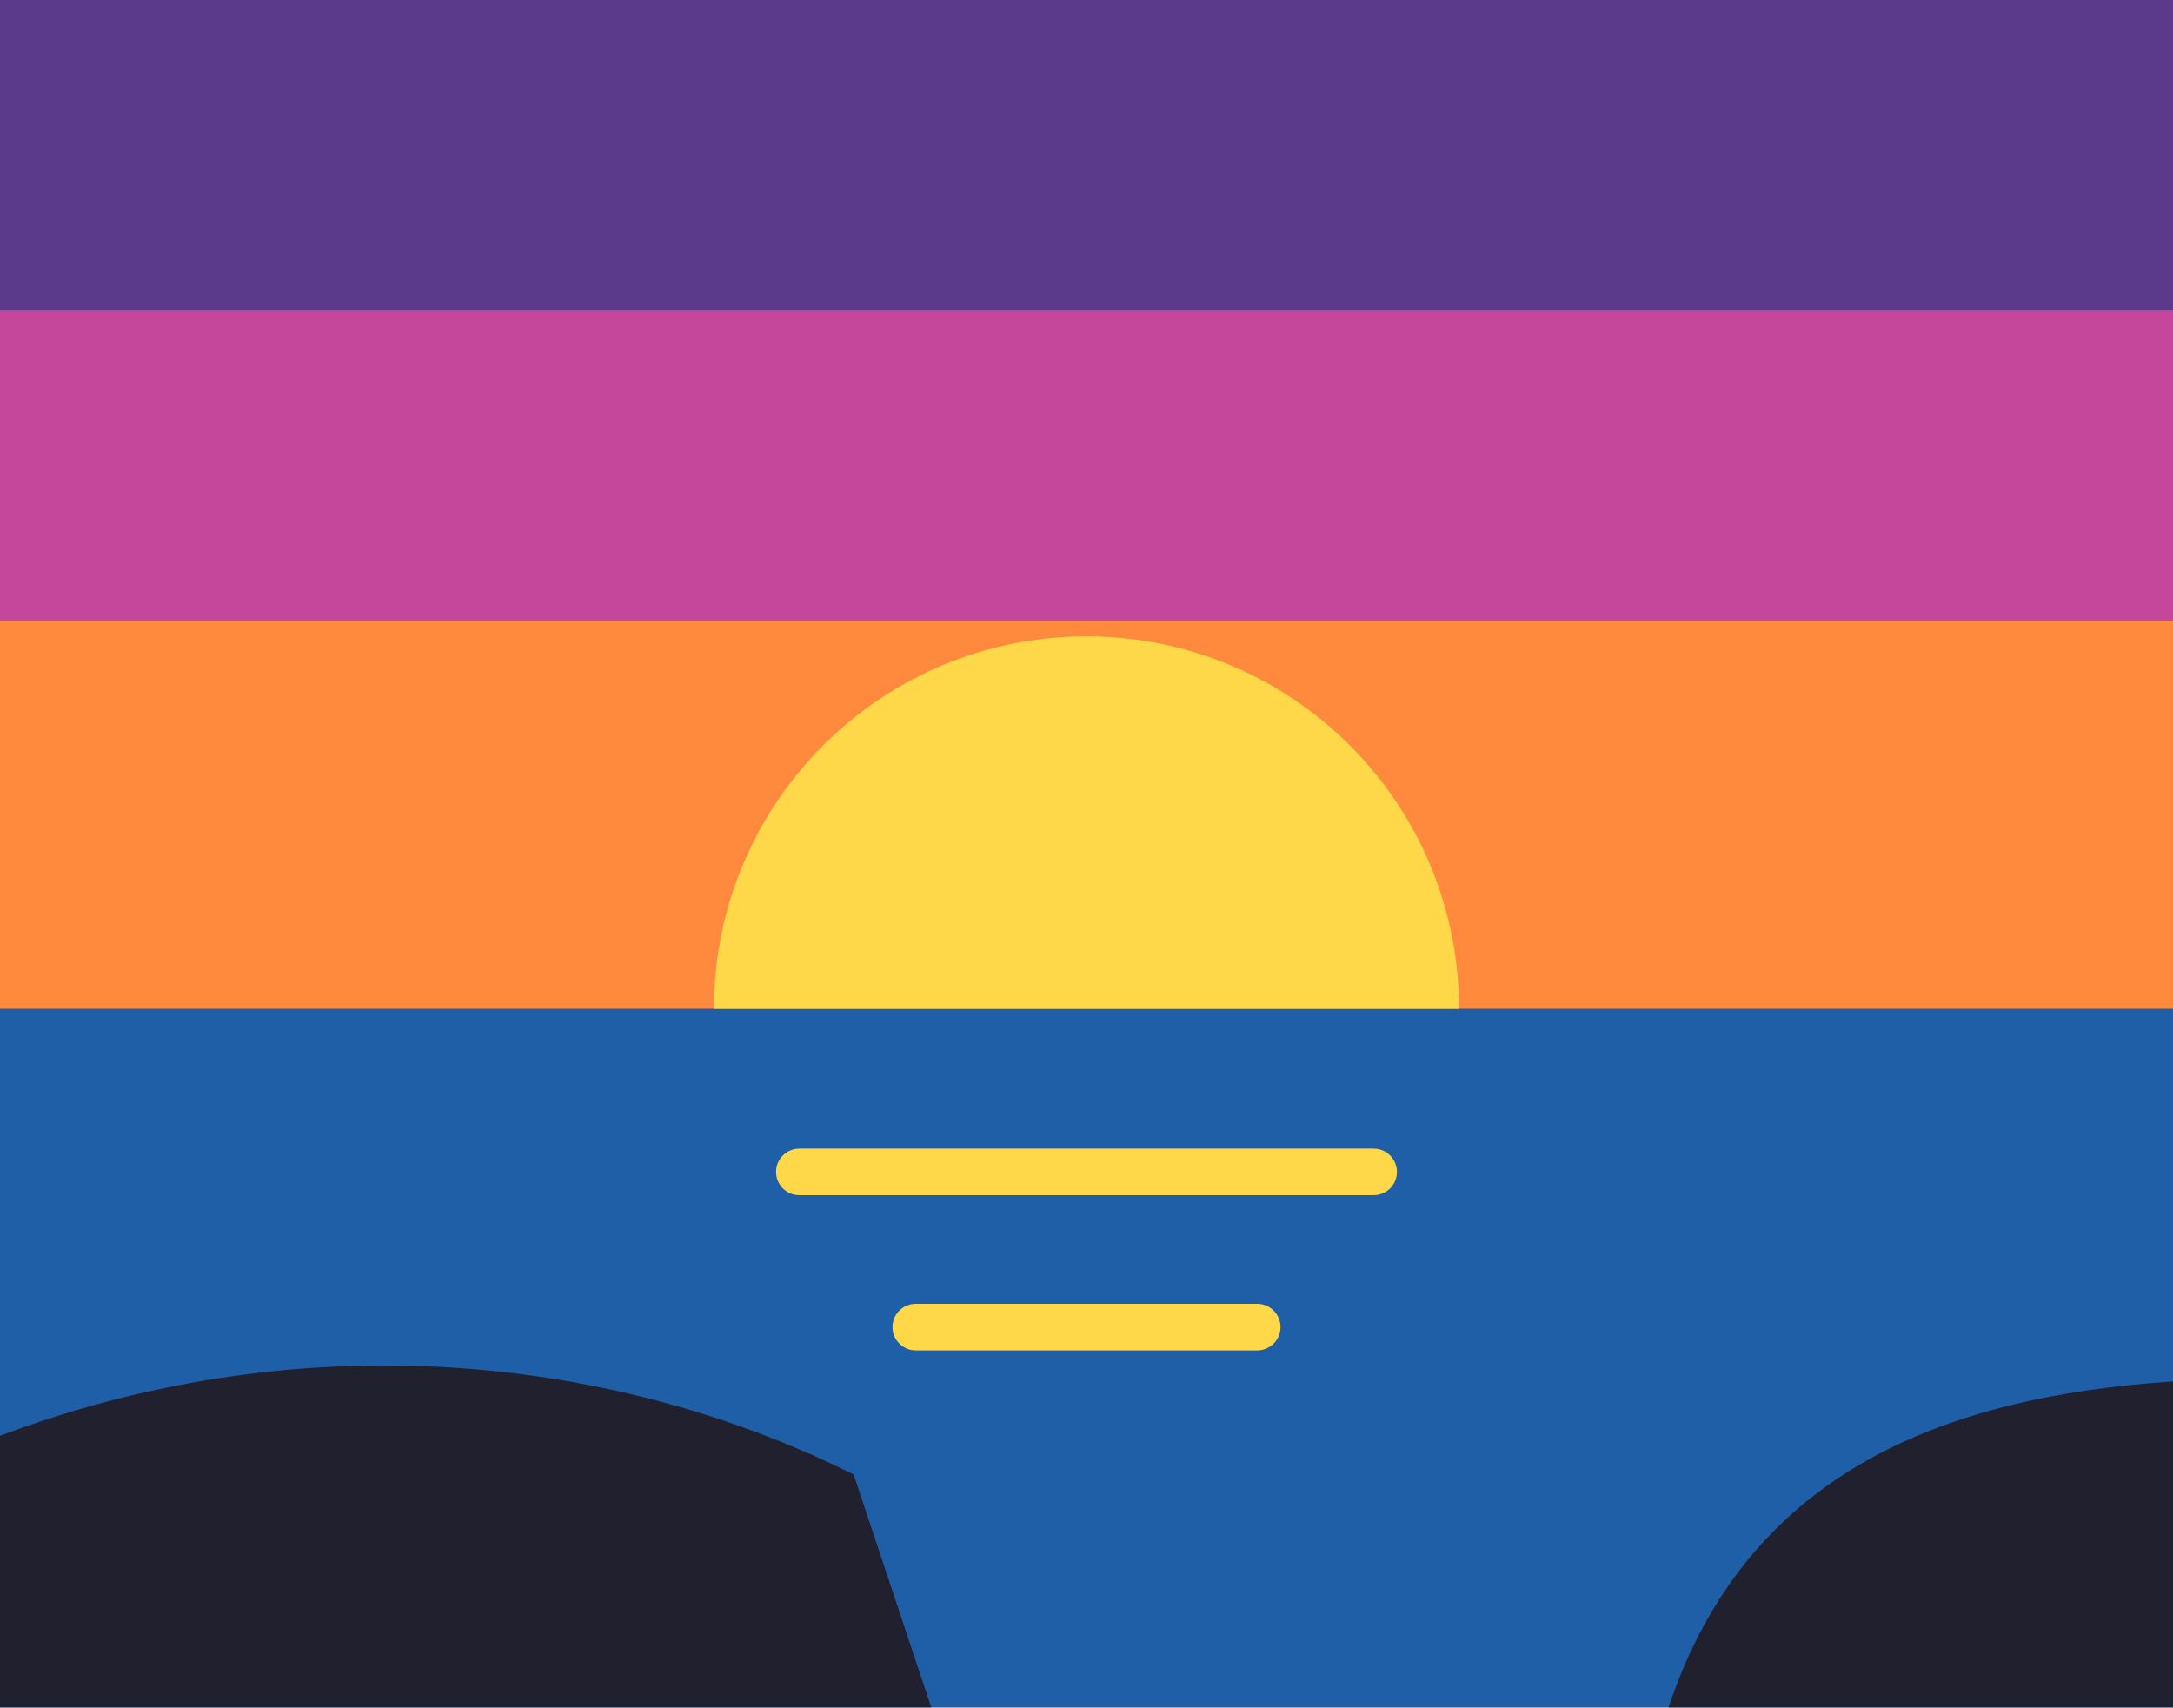
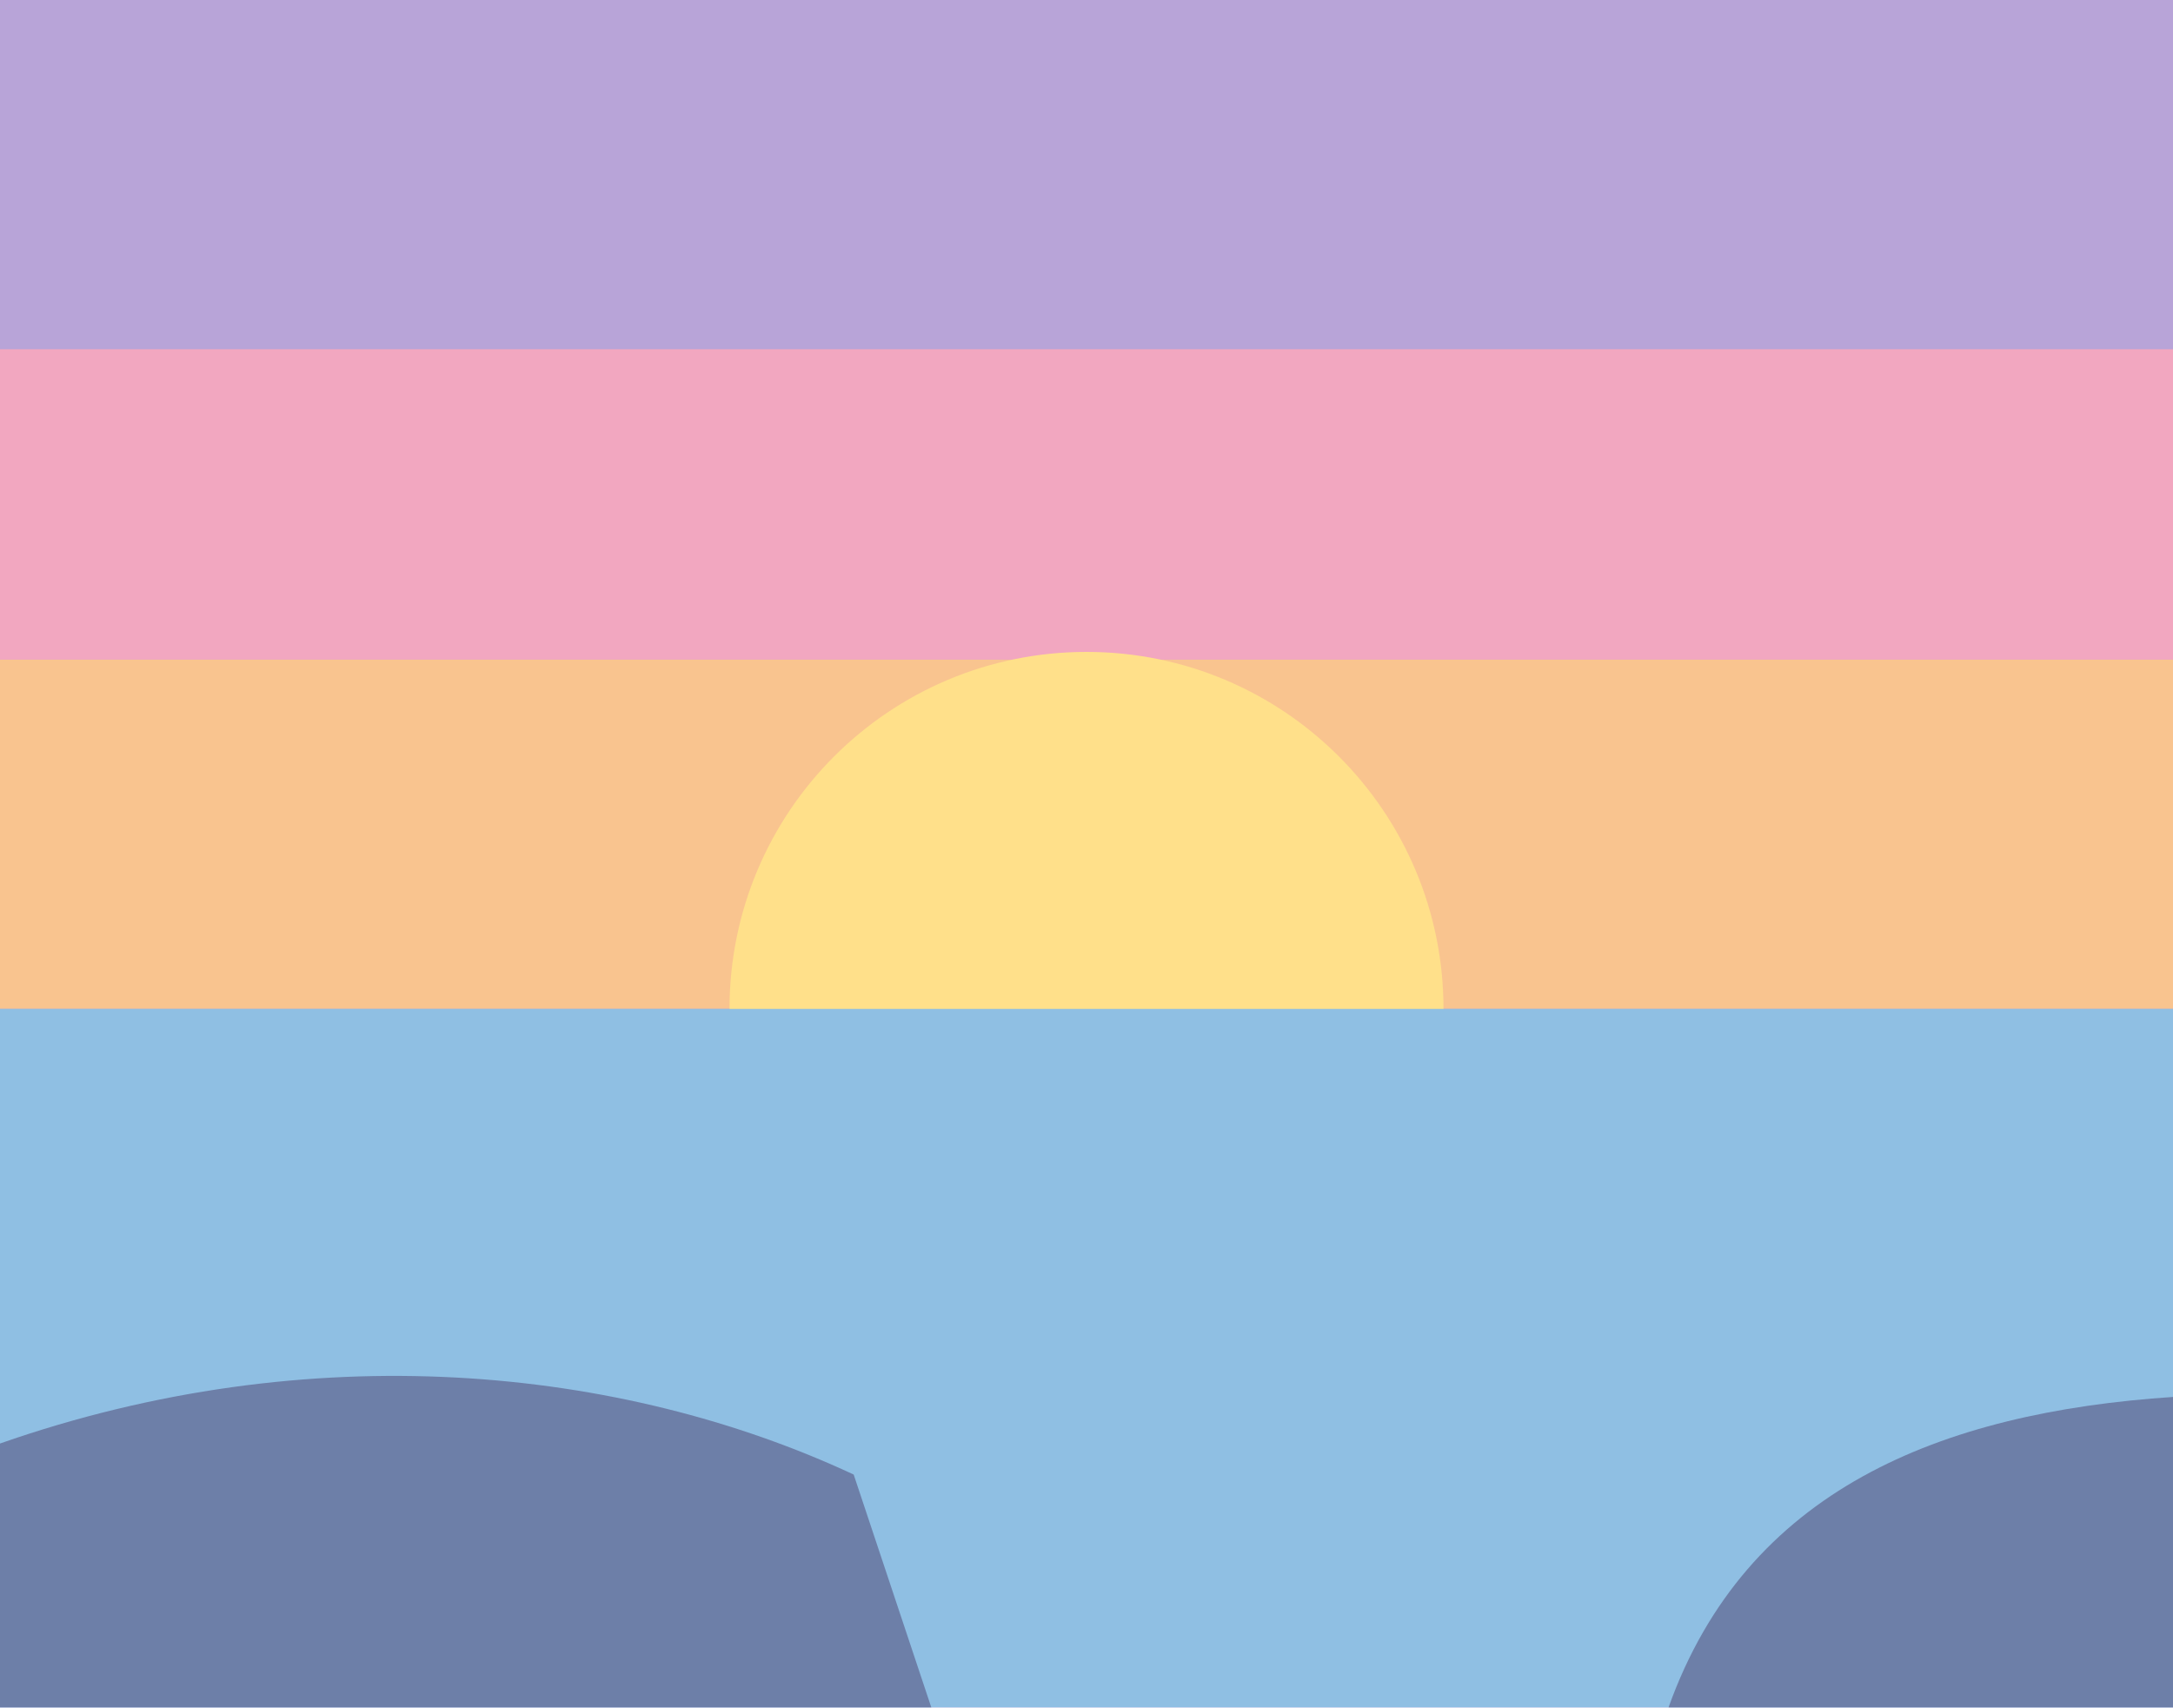
<svg xmlns="http://www.w3.org/2000/svg" viewBox="0 0 280 220">
-   <rect width="280" height="220" fill="#5b3a8c" />
-   <rect y="40" width="280" height="40" fill="#c4479b" />
-   <rect y="80" width="280" height="50" fill="#ff8a3d" />
-   <circle cx="140" cy="130" r="48" fill="#ffd84a" />
-   <rect y="130" width="280" height="90" fill="#1f5fa8" />
-   <g fill="#ffd84a">
-     <rect x="100" y="148" width="80" height="6" rx="3" />
-     <rect x="115" y="168" width="50" height="6" rx="3" />
-   </g>
-   <path d="M0 220 L0 185 C40 170 80 175 110 190 L120 220 Z" fill="#20202e" />
-   <path d="M215 220 C225 190 250 180 280 178 L280 220 Z" fill="#20202e" />
+   <rect width="280" height="220" fill="#b8a4d8" />
+   <rect y="45" width="280" height="40" fill="#f2a7c0" />
+   <rect y="85" width="280" height="45" fill="#f9c48f" />
+   <circle cx="140" cy="130" r="46" fill="#ffe08a" />
+   <rect y="130" width="280" height="90" fill="#8fbfe3" />
+   <path d="M0 220 L0 186 C40 172 80 176 110 190 L120 220 Z" fill="#6d7fa8" />
+   <path d="M215 220 C225 192 250 182 280 180 L280 220 Z" fill="#6d7fa8" />
</svg>
